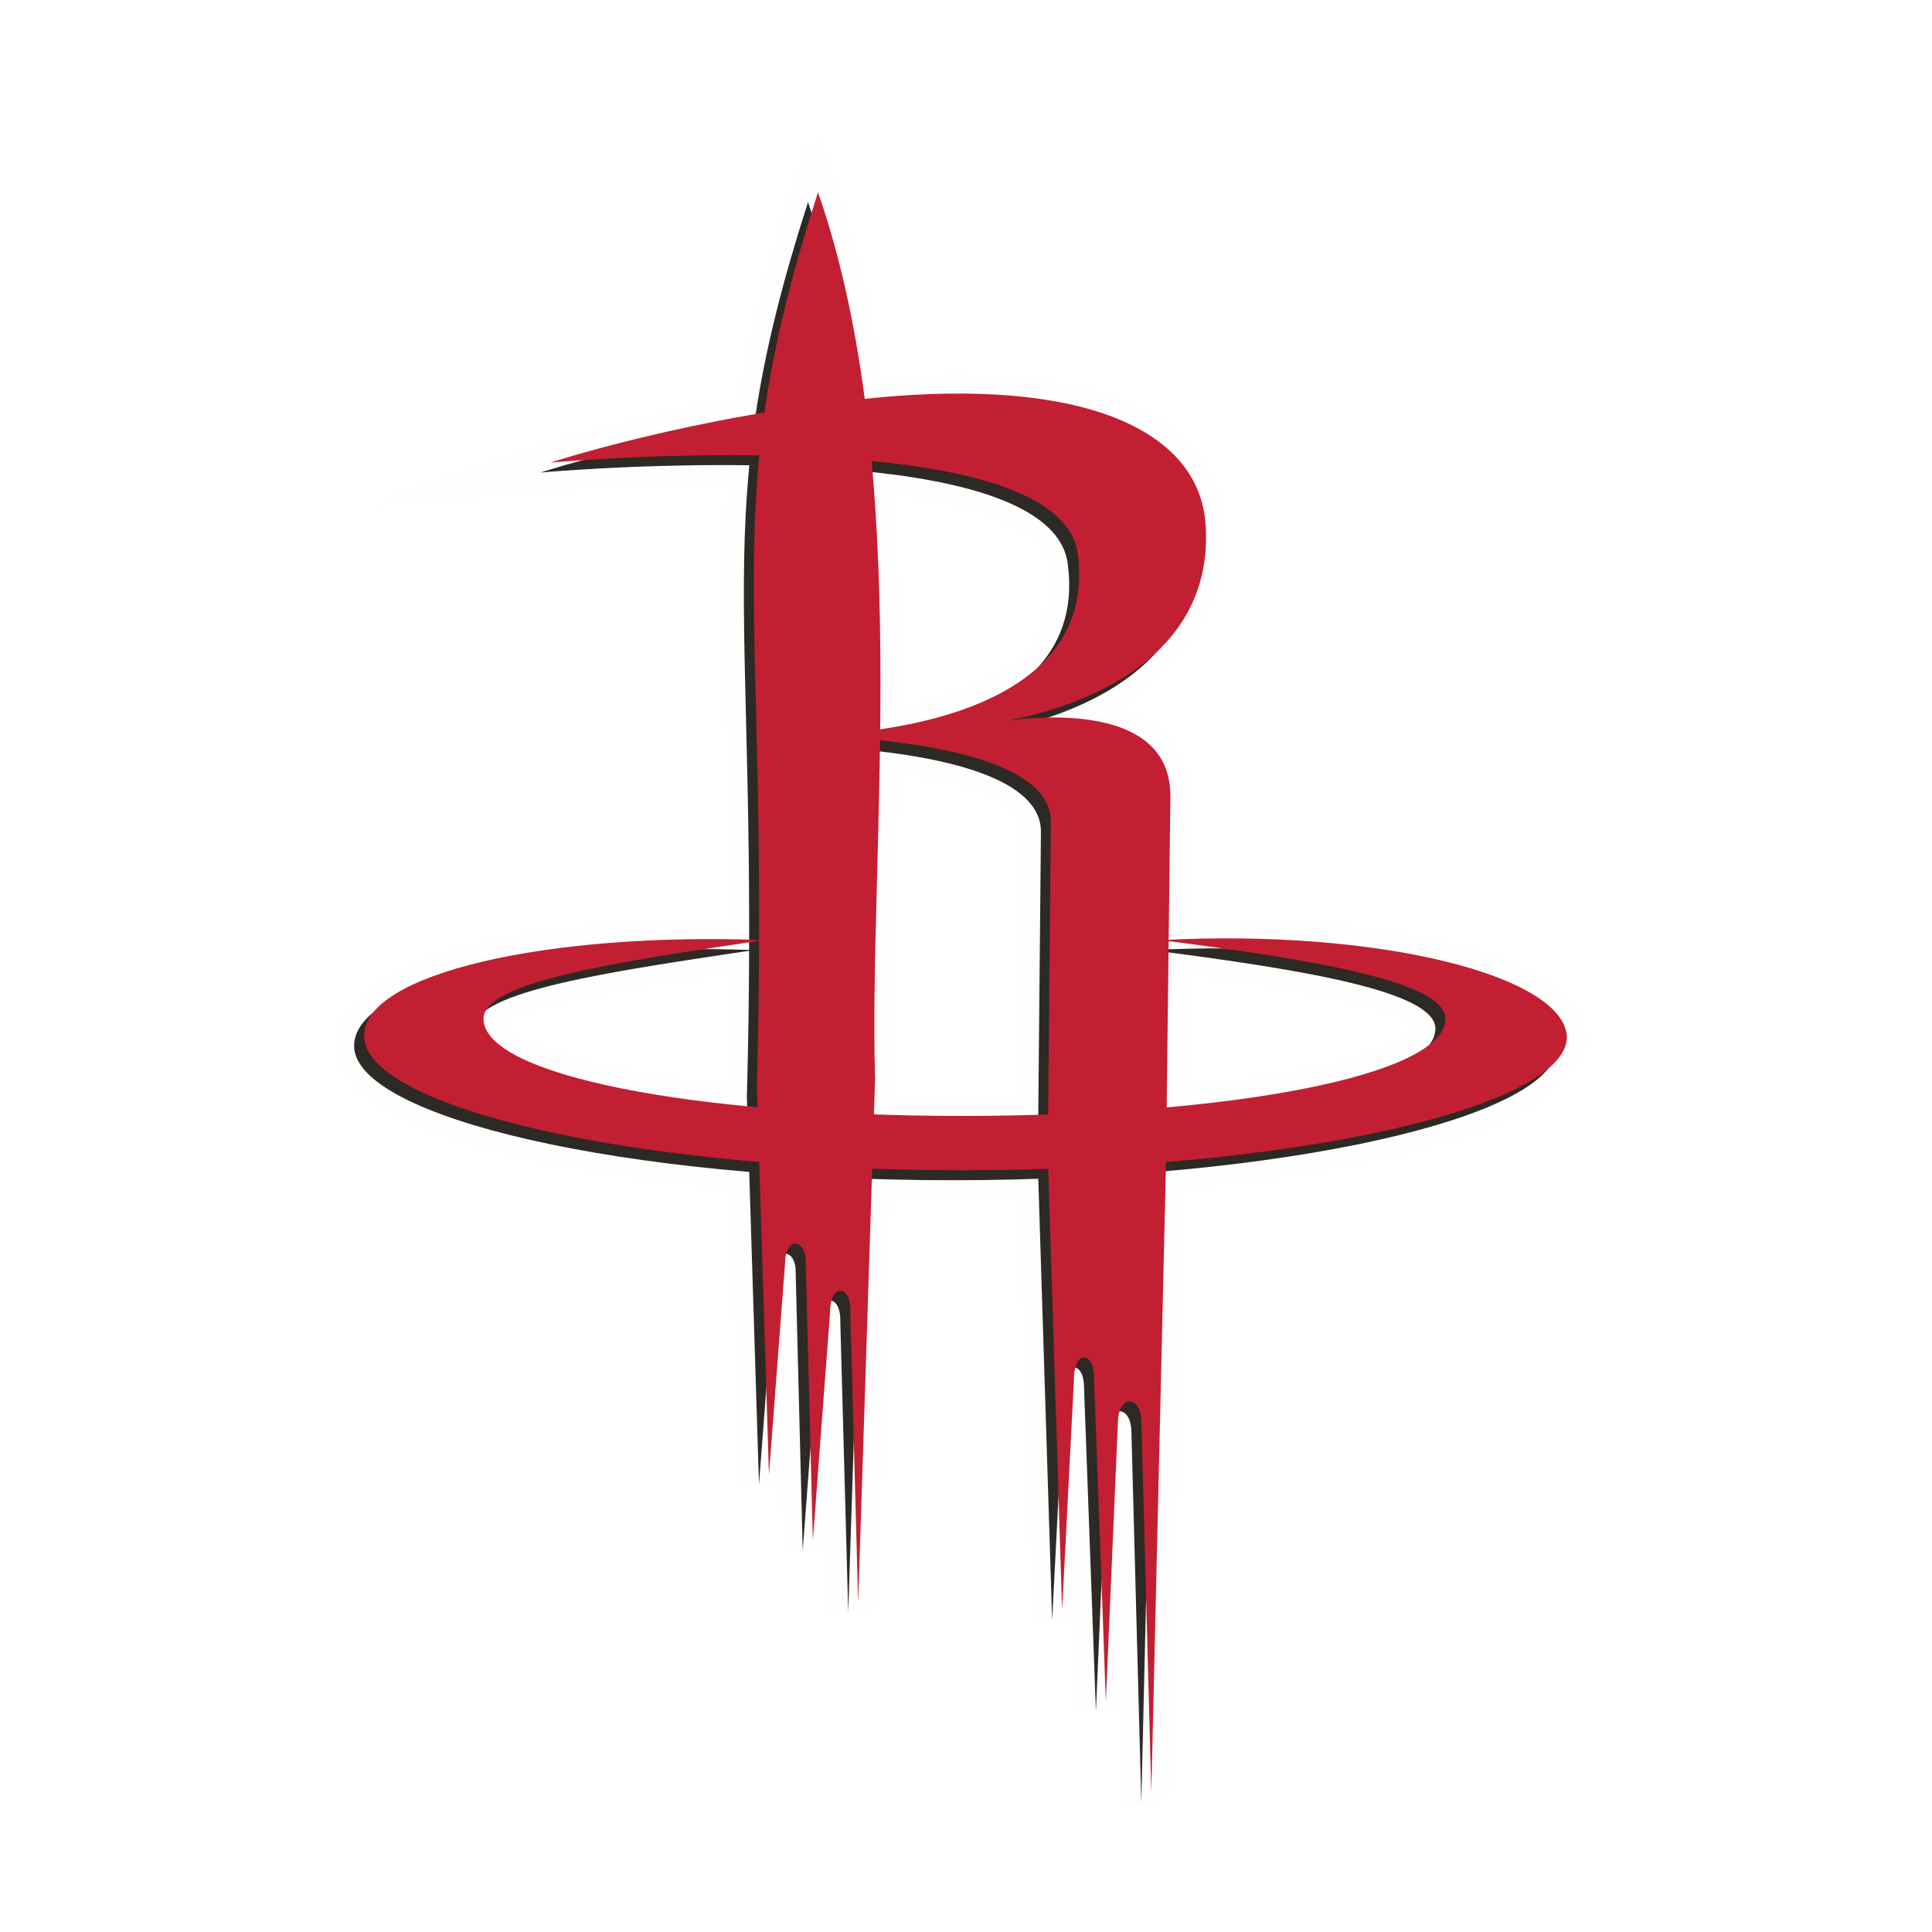
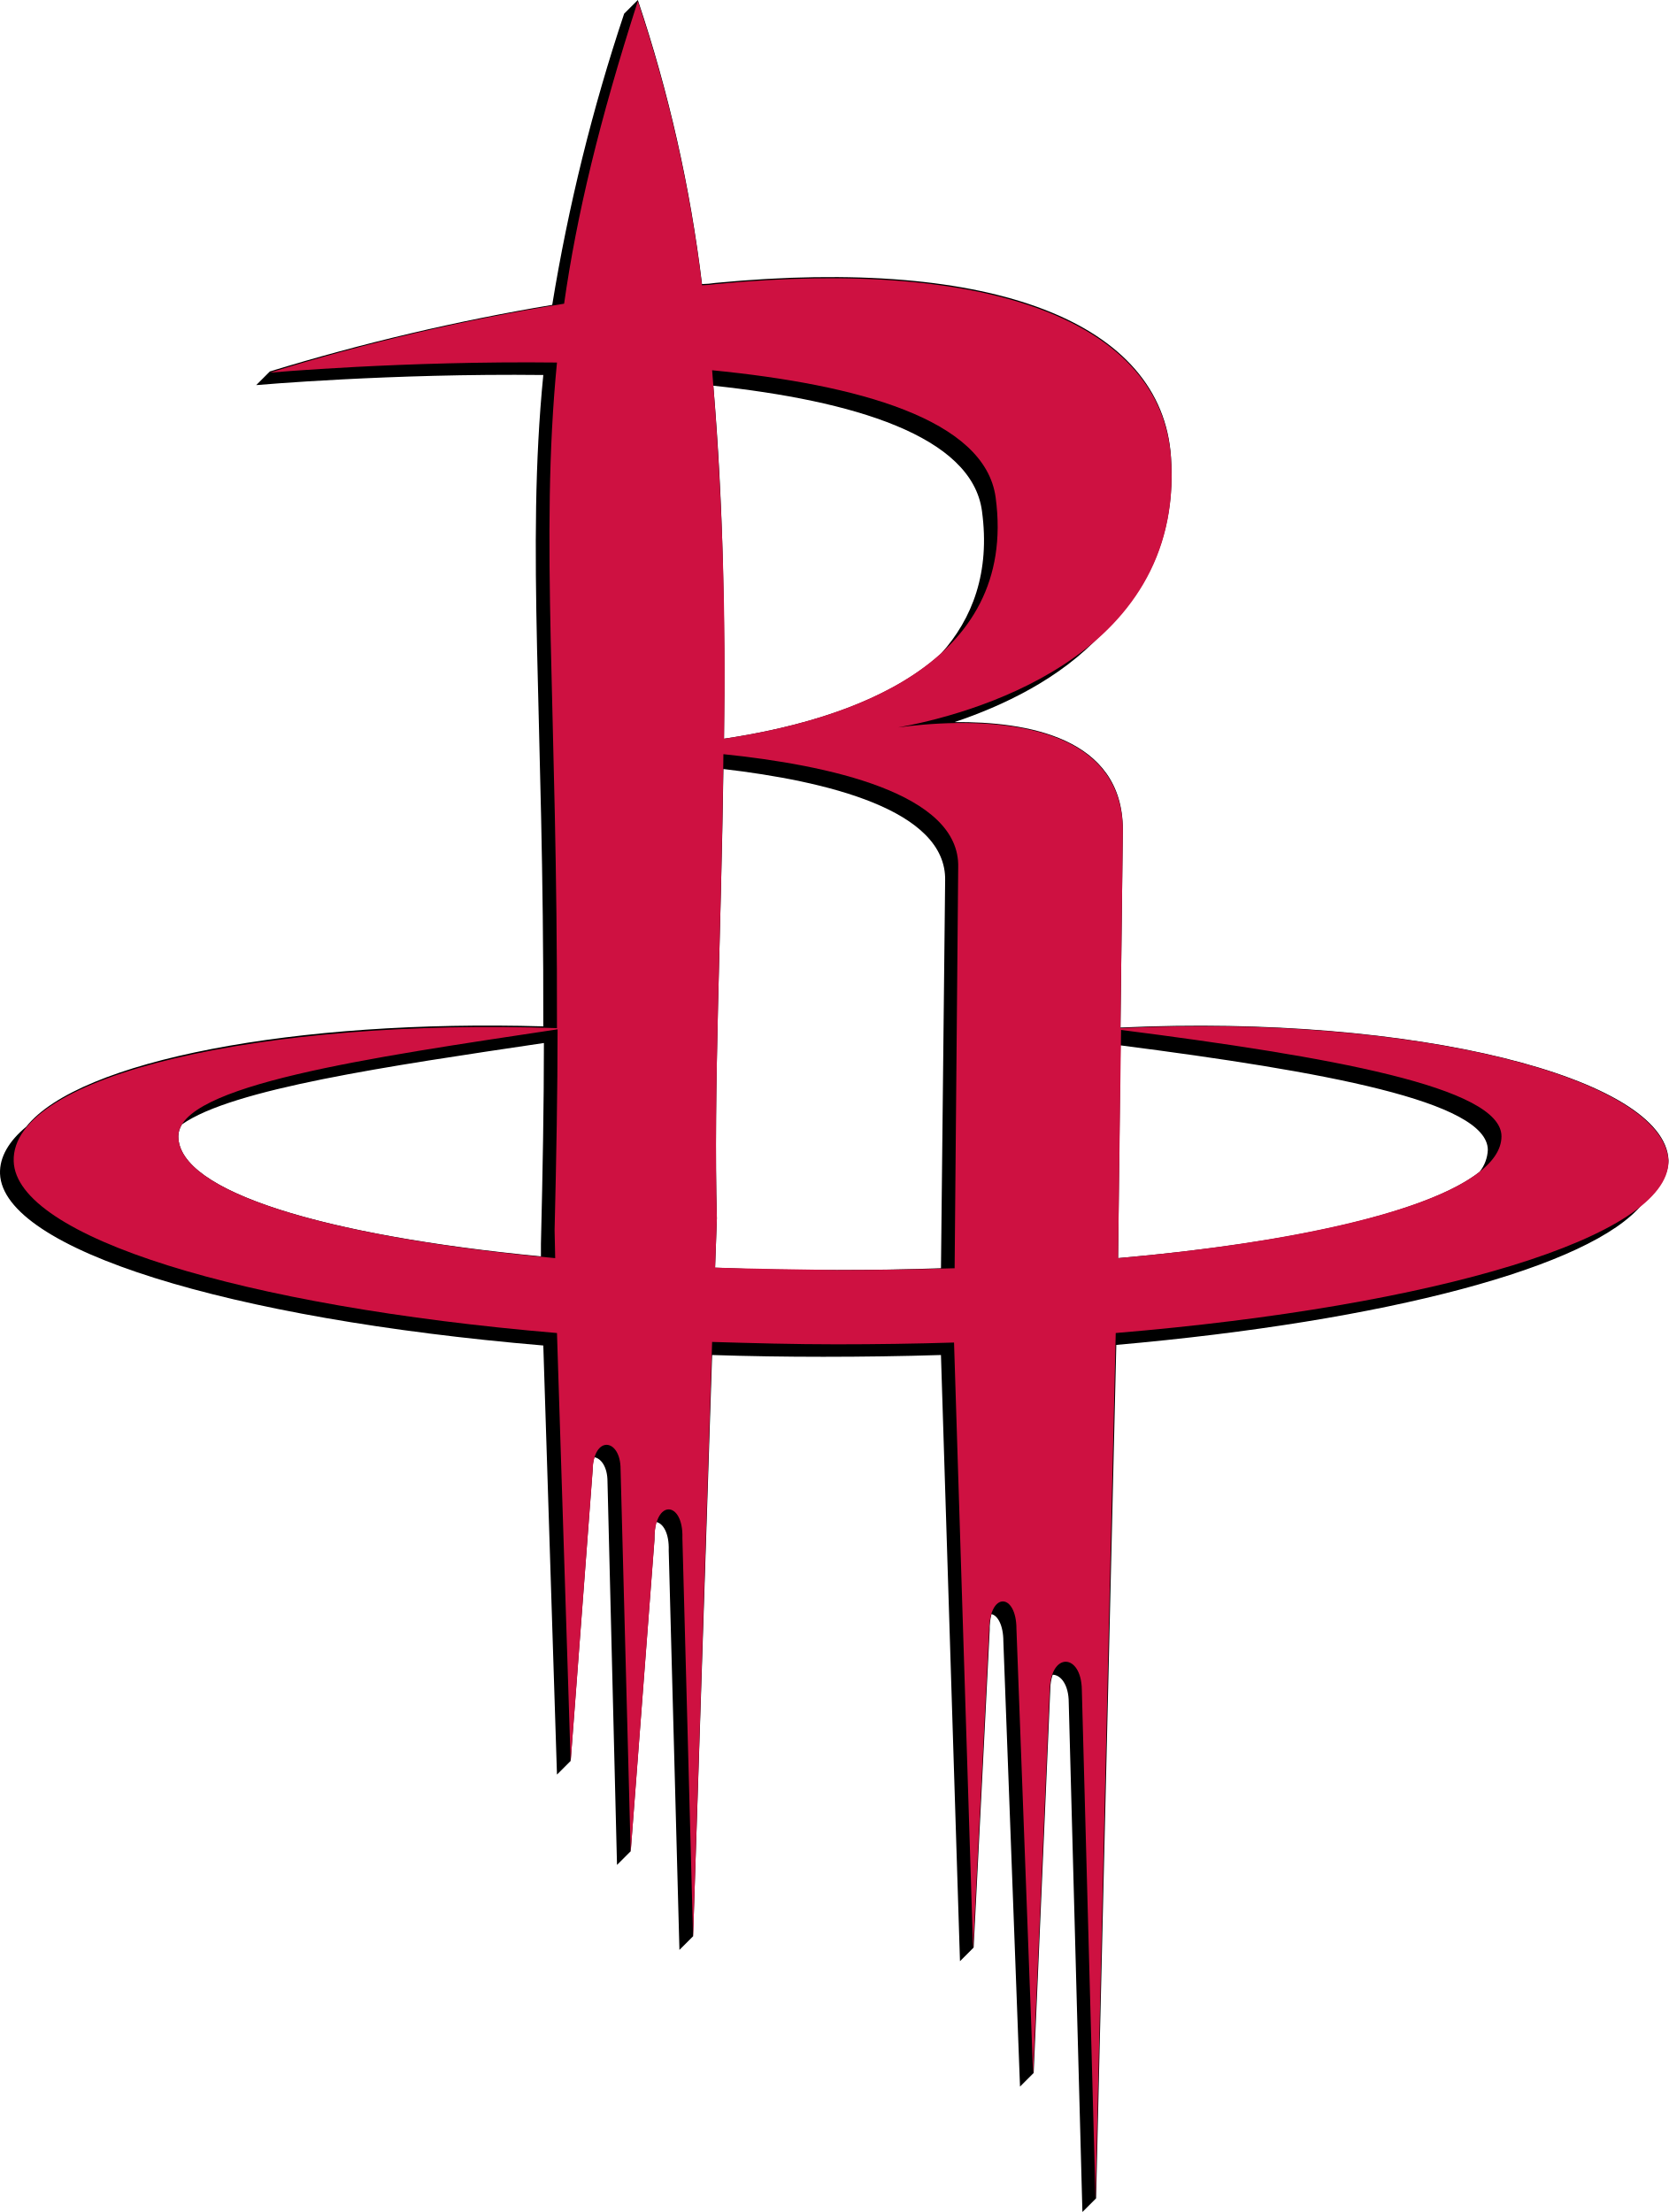
- <svg xmlns="http://www.w3.org/2000/svg" xmlnsXlink="http://www.w3.org/1999/xlink" width="100" height="100" viewBox="0 0 150 150" fill="none" fillRule="evenodd" role="img" aria-describedby="title">
-   <path d="M39.07 79.37c2.857-1.547 10.52-2.748 17.586-3.8l-.137 8.665C44.033 82.856 39.503 80.44 39.07 79.37zm30.3-41c7.432 1.003 11.684 2.972 12.037 5.603.365 2.718-.272 4.948-1.85 6.708-2.552 2.323-6.434 3.54-9.724 4.176.036-6.316-.114-11.638-.463-16.487zm.212 29.423l.182-7.734c6.075.895 9.607 2.574 9.547 4.6l-.19 20.43a188.57 188.57 0 0 1-9.739-.021l.045-1.377c-.137-4.622.006-10.102.155-15.906zm22.5 16.538l.102-8.668c13.833 1.883 17.323 3.37 17.756 4.2 0 0-.012.063-.1.2-2.495 1.814-9.036 3.38-17.76 4.268zm31.054-3.885c-.057-1.2-.648-2.323-1.76-3.34-4.17-3.804-16.017-6.058-29.14-5.68l.114-9.644c-.003-2.002-.66-3.658-1.948-4.92-.905-.886-2.092-1.55-3.55-2 1.366-.817 2.704-1.826 3.84-3.062 3.212-2.98 4.69-6.738 4.393-11.162-.19-2.805-1.4-5.18-3.628-7.06-4.387-3.73-12.353-5.187-23.063-4.232-.813-5.642-1.954-10.533-3.48-14.92l-1.464-4.205-.505 1.562-.275-.793-1.37 4.244c-1.9 5.912-3.165 10.9-3.94 15.63-8.8 1.586-14.837 3.55-15.1 3.634l-12.55 4.1 2.193-.2-2.943.964 13.124-1.188c.072-.01 6.724-.54 14.46-.572-.433 5.624-.296 11.3-.123 18.307l.24 15.526c-11.854-.156-24.907 1.628-28.732 6.11-1.655 1.407-1.966 2.83-1.933 3.783.26 7.432 22.074 10.2 30.716 11.018l.717 22.95 2.982.066.06-.793.203.006.146 5.828 2.985.075.06-.793.338.01.15 5.528 2.988.01.027-.775h.744l1.016-31.396a177.81 177.81 0 0 0 10.029-.012l1.034 32.794 2.985.03.04-.78.37 7.836 2.985.01.036-.778.296.003.21 7.824 2.988-.006.018-.775h.76l1.094-46.92c15.357-1.46 26.273-4.568 29.138-8.177 1.348-1.137 2.032-2.35 2.032-3.604v-.07z" fill="#fefefe" />
-   <g fill="#2d2925">
-     <path d="M120.88 81.278c0 5.463-21.26 10.354-46.92 10.354s-46.273-4.894-46.464-10.354c-.173-4.924 14.358-8.15 31.015-7.513-10.82 1.628-21.745 3.167-21.745 6.097 0 4.424 16.405 7.546 37.195 7.546 20.783 0 37.484-3.122 37.484-7.546 0-2.856-10.023-4.556-22.07-6.094 16.863-.898 31.293 2.76 31.508 7.5" />
-     <path d="M65.24 102.593l.616 22.6 1.315-40.675c-.53-17.873 3.096-47.206-4.438-68.82-7.997 24.847-3.693 30.438-4.745 69.482l.94 30.082 1.252-16.454c.042-2.04 1.593-1.853 1.593-.102l.55 21.668 1.333-17.633c-.02-2.377 1.647-2.27 1.584-.138" />
-     <path d="M89.756 91.027l-1.144 48.918-.77-28.807c-.042-2.044-1.748-2.137-1.817 0l-.938 21.734-.923-25.16c.003-2.023-1.542-2.14-1.557.144l-.917 17.94-1.115-35.43.242-25.694c.203-6.87-19.964-6.783-19.964-6.783s24.013.5 22.047-14.125c-1.43-10.662-40.942-7.076-40.942-7.076s11.17-3.66 25.18-5.023c15.703-1.524 25.176 2.257 25.7 9.842.905 13.422-16.447 15.376-16.447 15.376s13.692-2.66 13.716 5.663l-.338 28.48z" />
-   </g>
-   <g fill="#c21f32">
-     <path d="M121.653 80.504c0 5.463-21.258 10.357-46.918 10.357-25.666 0-46.276-4.897-46.464-10.357-.176-4.92 14.358-8.154 31.012-7.513-10.82 1.63-21.745 3.17-21.745 6.097 0 4.427 16.408 7.552 37.198 7.552 20.783 0 37.48-3.125 37.48-7.552 0-2.853-10.02-4.553-22.07-6.097 16.86-.898 31.3 2.76 31.508 7.513" />
-     <path d="M66.014 101.82l.613 22.6 1.315-40.675c-.53-17.876 3.096-47.206-4.432-68.82-8.002 24.847-3.7 30.438-4.748 69.48l.94 30.082 1.252-16.454c.04-2.038 1.6-1.853 1.6-.096l.556 21.665 1.33-17.633c-.02-2.38 1.64-2.27 1.584-.138" />
-     <path d="M90.53 90.252l-1.142 48.918-.774-28.807c-.04-2.044-1.745-2.14-1.817 0l-.938 21.73-.923-25.158c.003-2.023-1.542-2.143-1.554.144l-.92 17.94-1.115-35.43.242-25.694c.203-6.872-19.96-6.777-19.96-6.777s24 .497 22.044-14.13c-1.434-10.662-40.94-7.073-40.94-7.073s11.17-3.667 25.176-5.026c15.706-1.527 25.18 2.254 25.693 9.845.902 13.42-16.447 15.376-16.447 15.376s13.69-2.667 13.713 5.66l-.338 28.48z" />
-   </g>
+ <svg xmlns="http://www.w3.org/2000/svg" height="296.97" width="223.967" version="1.1" viewBox="0 0 223.967 296.97">
+   <defs>
+     <style>.cls-1{fill:#ce1141;}</style>
+   </defs>
+   <path d="M150.403,137.953l.319-26.569c0-12.447-13.005-14.521-22.58-14.442,6.383-2.154,14.122-5.745,19.708-11.809,5.904-5.426,10.053-13.085,9.335-23.777-1.197-18.032-23.777-26.968-61.117-23.378a14.243,14.243,0,0,1-1.835.16A192.651,192.651,0,0,0,85.616,0L83.781,1.835a250.888,250.888,0,0,0-9.654,39.096,297.298,297.298,0,0,0-37.899,8.936L34.392,51.702S52.424,50.107,72.929,50.346c-2.314,23.378.08,45.559,0,87.447-33.192-.957-62.314,4.548-69.415,13.484-2.314,1.915-3.59,4.069-3.511,6.303.399,10.133,30.559,19.468,72.926,23.059l1.835,57.607,1.835-1.835,2.952-39.096a5.304,5.304,0,0,1,.239-1.676c.878.16,1.755,1.277,1.755,3.271l1.277,51.463,1.835-1.835,3.192-41.889a9.364,9.364,0,0,1,.239-2.314c.878.16,1.755,1.436,1.676,3.83L91.201,261.783l1.835-1.835,2.553-78.032c4.867.16,9.814.239,14.92.239q8.019,0,15.798-.239l2.553,81.383,1.835-1.835,2.154-42.607a8.029,8.029,0,0,1,.239-2.154c.798.16,1.596,1.436,1.596,3.67l2.234,59.761,1.835-1.835,2.234-51.623a5.831,5.831,0,0,1,.319-1.835c1.037,0,2.154,1.277,2.154,3.75l1.835,68.378,1.835-1.835,2.713-114.575c36.224-3.192,63.75-10.452,70.612-18.91,2.234-1.915,3.511-3.91,3.511-5.904-.479-11.011-34.069-19.628-73.564-17.793M72.61,168.671c-29.043-2.793-48.67-8.697-48.67-16.117a3.079,3.079,0,0,1,.479-1.596c6.782-4.787,27.686-7.819,48.591-10.931,0,8.218-.16,17.154-.399,26.968ZM131.813,68.617c1.117,8.218-1.277,14.442-5.505,19.149-7.58,6.862-19.468,9.973-29.122,11.41.16-15.479-.08-31.596-1.436-47.394,18.67,1.995,34.708,6.702,36.064,16.835m-5.505,101.649c-4.548.16-9.176.239-13.963.239-5.585,0-11.09-.08-16.356-.319l.239-6.622c-.479-16.755.559-37.819.878-60.319,13.644,1.596,30,5.426,29.761,15Zm72.288-12.926c-6.782,5.346-24.734,9.495-48.511,11.569l.319-28.564c27.208,3.511,49.309,7.5,49.309,14.043a5.053,5.053,0,0,1-1.117,2.952" />
+   <path class="cls-1" d="M223.967,155.905c-.479-11.17-34.069-19.787-73.564-17.872l.319-26.569c-.08-16.436-22.58-14.841-30.16-13.803,8.856-1.596,38.458-9.016,36.623-36.144-1.197-18.032-23.777-26.968-61.117-23.378a14.245,14.245,0,0,1-1.835.16A192.651,192.651,0,0,0,85.616.16c-5.186,16.117-8.218,28.803-9.894,40.612a287.953,287.953,0,0,0-39.495,9.255s18.032-1.596,38.537-1.356c-2.314,23.697.08,46.197,0,89.362C35.509,136.676,1.44,144.256,1.839,155.905c.319,10.133,30.559,19.468,72.926,23.059l1.835,57.607,2.952-39.096c.08-4.867,3.75-4.388,3.75-.239l1.356,51.463,3.192-41.889c-.08-5.665,3.91-5.346,3.75-.319l1.436,53.617,2.553-79.947c5.426.16,11.011.319,16.676.319q8.019,0,15.798-.239l2.553,81.383,2.154-42.607c0-5.426,3.67-5.186,3.67-.319l2.234,59.761,2.234-51.623c.16-5.106,4.229-4.867,4.309,0l1.835,68.378,2.713-116.171v-.08c43.085-3.59,74.203-12.926,74.203-23.059M133.648,66.782c3.032,22.5-19.947,29.92-36.463,32.394A490.155,490.155,0,0,0,95.589,49.708c19.468,1.915,36.623,6.543,38.059,17.075M23.94,152.554c0-6.862,25.452-10.532,50.904-14.362,0,8.218-.16,17.154-.399,26.968l.08,3.75c-30.16-2.793-50.585-8.777-50.585-16.356M95.988,170.187l.239-6.622c-.479-17.314.638-39.096.878-62.314,13.883,1.436,31.835,5.186,31.516,15.239l-.479,53.777q-7.66.239-15.798.239c-5.585-.08-11.011-.16-16.356-.319m54.096-1.277L150.483,138.272c28.005,3.59,51.064,7.66,51.064,14.282,0,7.58-21.064,13.644-51.463,16.356" />
</svg>
